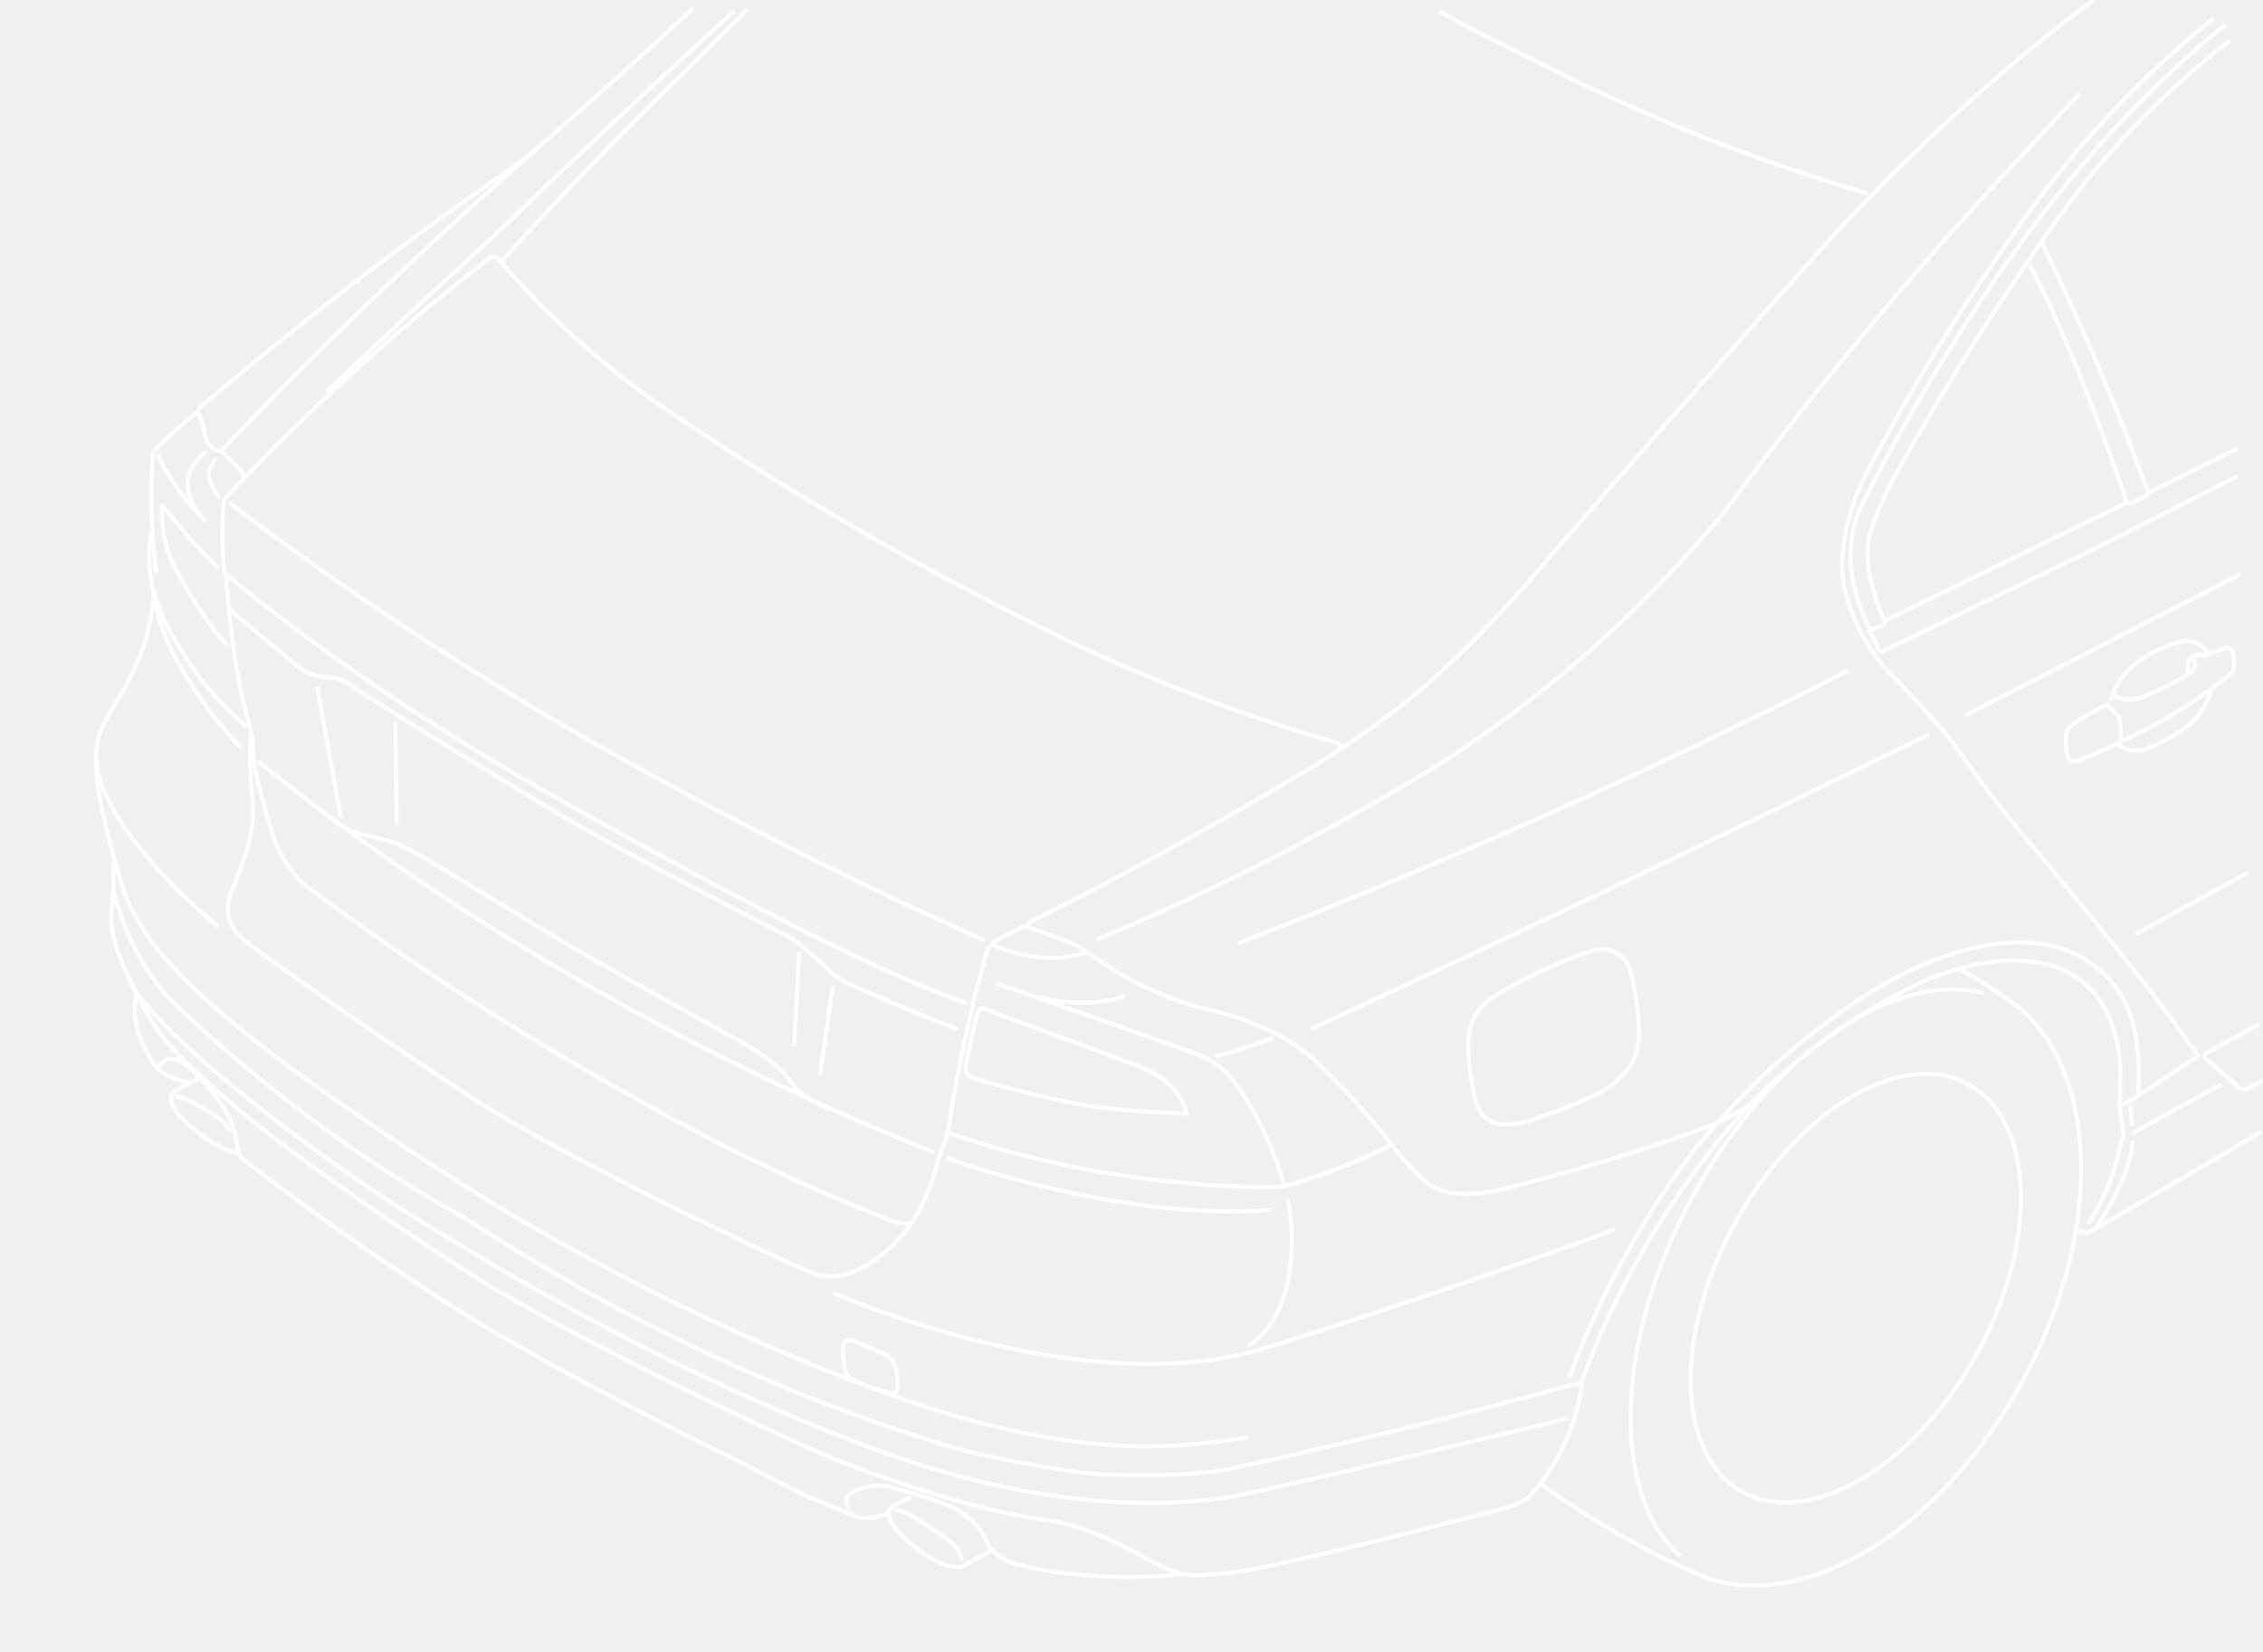
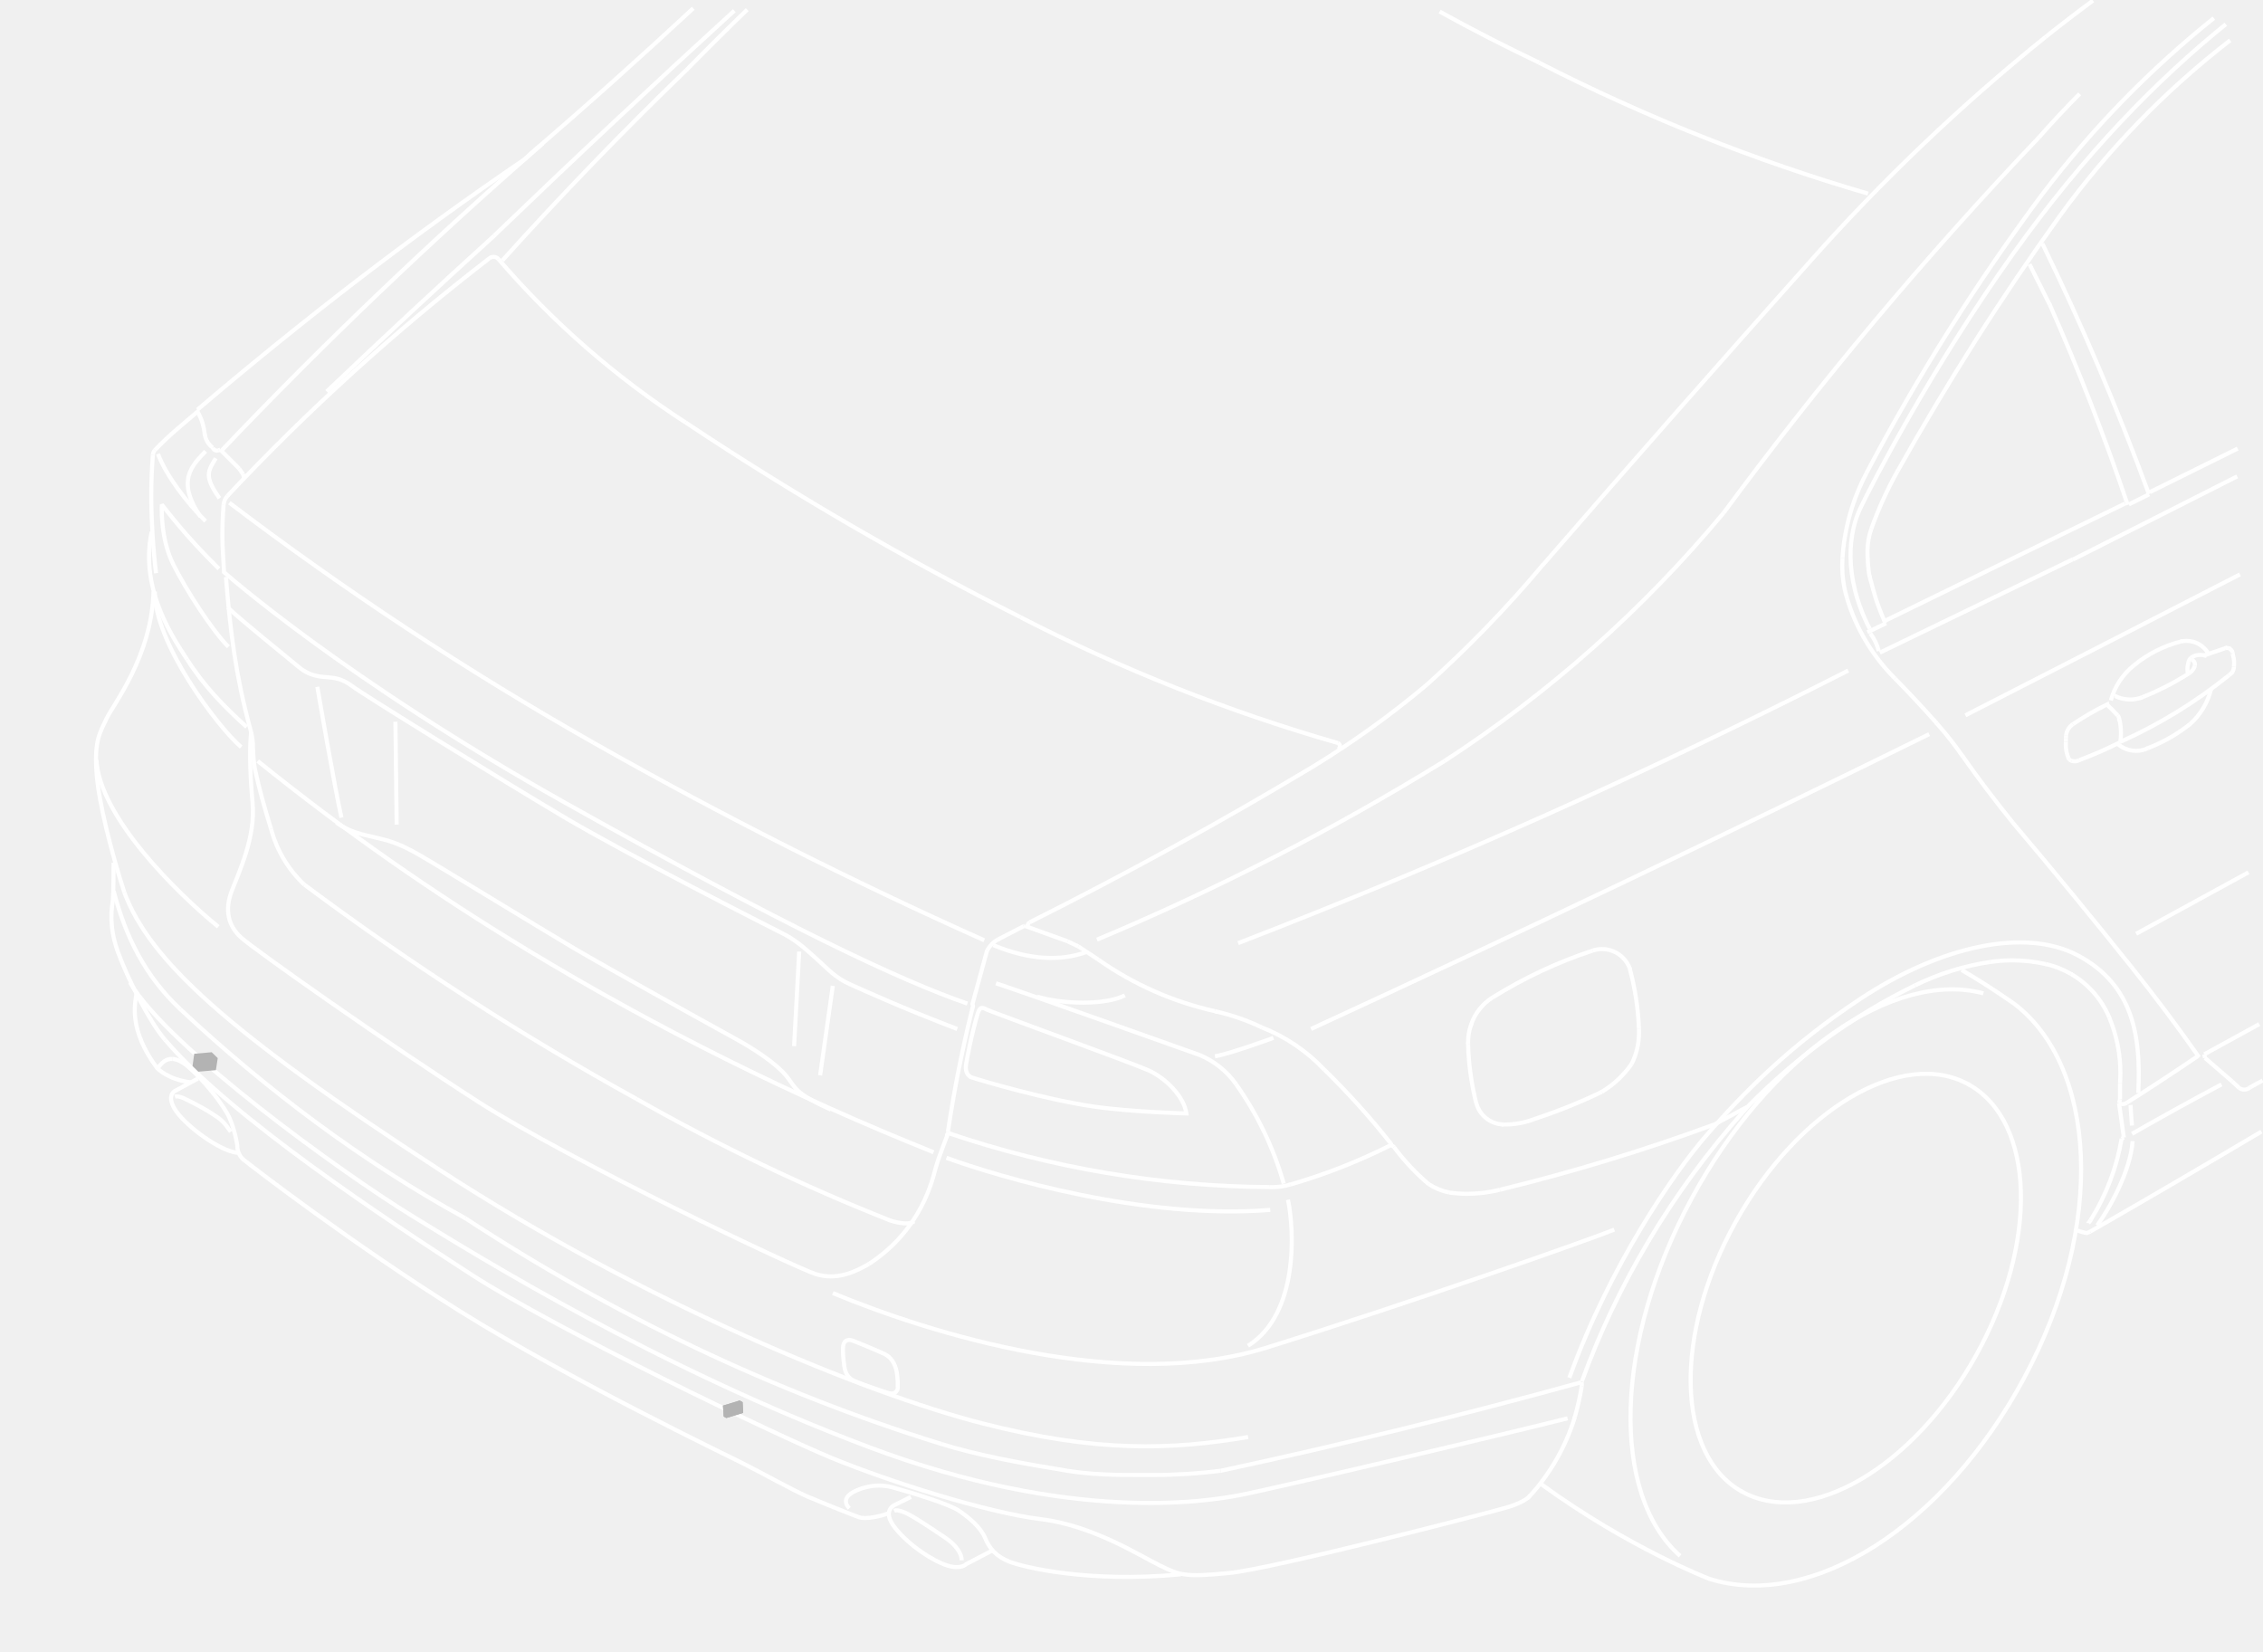
<svg xmlns="http://www.w3.org/2000/svg" version="1.1" width="471.143px" height="343.801px" viewBox="0 0 471.143 343.801" xml:space="preserve">
  <g>
    <path fill="none" stroke="#FFFFFF" stroke-width="0.85" stroke-miterlimit="2" d="M435.174,256.424    c-0.239,0.113-0.489,0.211-0.739,0.297c0,0-1.353-0.268-1.942-0.563" />
    <path fill="none" stroke="#FFFFFF" stroke-width="0.85" stroke-miterlimit="2" d="M435.174,256.413v-0.006    c11.933-6.854,23.813-13.794,35.636-20.82" />
    <path fill="none" stroke="#FFFFFF" stroke-width="0.85" stroke-miterlimit="2" d="M435.744,0.121    c-3.341,2.463-6.637,4.989-9.886,7.577" />
    <path fill="none" stroke="#FFFFFF" stroke-width="0.85" stroke-miterlimit="2" d="M425.847,7.706l0.012-0.008    c-17.666,14.242-34.104,29.927-49.162,46.894" />
    <path fill="none" stroke="#FFFFFF" stroke-width="0.85" stroke-miterlimit="2" d="M376.709,54.589l0.025-0.032    c-18.744,20.979-37.342,42.096-55.771,63.346" />
    <path fill="none" stroke="#FFFFFF" stroke-width="0.85" stroke-miterlimit="2" d="M320.965,117.916l-0.013-0.01    c-7.398,8.793-15.411,17.047-23.973,24.712" />
    <path fill="none" stroke="#FFFFFF" stroke-width="0.85" stroke-miterlimit="2" d="M297.004,142.613l-0.012-0.003    c-7.423,6.229-15.298,11.893-23.56,16.95" />
    <path fill="none" stroke="#FFFFFF" stroke-width="0.85" stroke-miterlimit="2" d="M273.435,159.563l0.012-0.011    c-19.284,11.558-38.979,22.383-59.066,32.458" />
    <line fill="none" stroke="#FFFFFF" stroke-width="0.85" stroke-miterlimit="2" x1="442.397" y1="104.844" x2="392.533" y2="129.203" />
    <path fill="none" stroke="#FFFFFF" stroke-width="0.85" stroke-miterlimit="2" d="M388.582,98.524    c-2.895,5.464-4.589,11.475-4.99,17.638" />
    <path fill="none" stroke="#FFFFFF" stroke-width="0.85" stroke-miterlimit="2" d="M300.742,158.432    c21.841-14.204,41.426-31.611,58.088-51.639" />
    <path fill="none" stroke="#FFFFFF" stroke-width="0.85" stroke-miterlimit="2" d="M464.3,8.396    c-13.44,10.383-25.353,22.634-35.332,36.378" />
    <line fill="none" stroke="#FFFFFF" stroke-width="0.85" stroke-miterlimit="2" x1="464.3" y1="8.389" x2="464.3" y2="8.395" />
    <path fill="none" stroke="#FFFFFF" stroke-width="0.85" stroke-miterlimit="2" d="M428.968,44.771v-0.002    c-12.289,17.114-23.598,34.905-33.891,53.287" />
    <path fill="none" stroke="#FFFFFF" stroke-width="0.85" stroke-miterlimit="2" d="M395.078,98.056l-0.014,0.008    c-2.146,3.847-3.975,7.87-5.468,12.025" />
    <path fill="none" stroke="#FFFFFF" stroke-width="0.85" stroke-miterlimit="2" d="M389.611,110.079L389.611,110.079    c-0.539,1.498-0.814,3.077-0.814,4.67c0,1.266,0.139,4.19,0.479,5.411" />
    <path fill="none" stroke="#FFFFFF" stroke-width="0.85" stroke-miterlimit="2" d="M389.274,120.163h0.013    c1.027,3.756,1.167,4.721,3.207,9.578" />
    <path fill="none" stroke="#FFFFFF" stroke-width="0.85" stroke-miterlimit="2" d="M142.75,87.962    c22.394,14.901,45.663,28.429,69.699,40.515" />
    <path fill="none" stroke="#FFFFFF" stroke-width="0.85" stroke-miterlimit="2" d="M41.353,85.531l-0.016,0.001    c-3.181,2.719-6.227,5.132-9.099,8.186" />
    <path fill="none" stroke="#FFFFFF" stroke-width="0.85" stroke-miterlimit="2" d="M32.238,93.719L32.238,93.719    c-0.238,0.28-0.389,0.63-0.415,0.999" />
    <path fill="none" stroke="#FFFFFF" stroke-width="0.85" stroke-miterlimit="2" d="M31.823,94.715v0.013    c-0.226,2.839-0.325,5.687-0.325,8.536c0,4.832,0.382,11.282,0.996,16.068" />
    <path fill="none" stroke="#FFFFFF" stroke-width="0.85" stroke-miterlimit="2" d="M101.825,53.836v-0.015    C82.367,68.815,64.15,85.348,47.336,103.257" />
    <path fill="none" stroke="#FFFFFF" stroke-width="0.85" stroke-miterlimit="2" d="M47.336,103.255v0.012    c-0.465,0.518-0.74,1.176-0.79,1.868" />
    <path fill="none" stroke="#FFFFFF" stroke-width="0.85" stroke-miterlimit="2" d="M46.546,105.135L46.546,105.135    c-0.164,2.134-0.251,4.277-0.251,6.414c0,2.529,0.248,5.048,0.338,7.573c0,0,25.117,22.282,71.111,48.055    c45.994,25.773,69.521,36.876,83.663,41.766" />
    <path fill="none" stroke="#FFFFFF" stroke-width="0.85" stroke-miterlimit="2" d="M47.75,104.675    c24.123,18.316,49.449,35,75.805,49.945" />
    <path fill="none" stroke="#FFFFFF" stroke-width="0.85" stroke-miterlimit="2" d="M409.183,148.924    c19.07-9.753,38.127-19.533,57.168-29.34" />
    <path fill="none" stroke="#FFFFFF" stroke-width="0.85" stroke-miterlimit="2" d="M465.765,99.182    c-11.413,5.769-22.821,11.544-34.227,17.327" />
    <path fill="none" stroke="#FFFFFF" stroke-width="0.85" stroke-miterlimit="2" d="M228.373,195.629    c25.051-10.508,49.248-22.945,72.369-37.197" />
    <path fill="none" stroke="#FFFFFF" stroke-width="0.85" stroke-miterlimit="2" d="M297.431,246.514    c1.305,0.852,2.758,1.451,4.275,1.76" />
    <path fill="none" stroke="#FFFFFF" stroke-width="0.85" stroke-miterlimit="2" d="M272.957,214.223    c43.156-19.911,86.062-40.376,128.69-61.38" />
    <path fill="none" stroke="#FFFFFF" stroke-width="0.85" stroke-miterlimit="2" d="M257.761,196.358    c43.281-16.732,85.672-35.674,127.022-56.752" />
    <path fill="none" stroke="#FFFFFF" stroke-width="0.85" stroke-miterlimit="2" d="M327.912,294.92    c-1.895,6.193-5.143,11.881-9.518,16.652l-0.012-0.012c0,0-0.931,1.135-4.368,2.191c-3.436,1.058-48.77,12.82-58.154,13.744    c-9.383,0.928-10.309,0.396-14.404-1.586c-4.098-1.981-13.879-8.326-24.849-9.647c-10.97-1.321-31.457-7.798-43.352-12.688    s-57.493-26.83-75.071-38.195c-17.578-11.367-50.046-32.746-63.793-48.869" />
    <path fill="none" stroke="#FFFFFF" stroke-width="0.85" stroke-miterlimit="2" d="M327.912,294.918l-0.012,0.002    c0.587-2.072,1.063-4.176,1.401-6.301" />
    <path fill="none" stroke="#FFFFFF" stroke-width="0.85" stroke-miterlimit="2" d="M329.314,288.624l-0.013-0.006    c0.013-0.117,0.026-0.236,0.026-0.355c0-0.168-0.016-0.334-0.038-0.5" />
    <path fill="none" stroke="#FFFFFF" stroke-width="0.85" stroke-miterlimit="2" d="M23.688,185.528l-0.012,0.012    c2.494,9.59,6.625,17.772,13.847,24.551" />
    <path fill="none" stroke="#FFFFFF" stroke-width="0.85" stroke-miterlimit="2" d="M37.524,210.086v0.006    c17.742,16.619,38,31.855,59.327,43.521" />
    <path fill="none" stroke="#FFFFFF" stroke-width="0.85" stroke-miterlimit="2" d="M96.851,253.606v0.006    c30.793,20.143,64.008,36.133,99.153,47.016" />
    <path fill="none" stroke="#FFFFFF" stroke-width="0.85" stroke-miterlimit="2" d="M196.004,300.62v0.004    c6.933,2.193,16.435,3.992,23.607,5.131" />
    <path fill="none" stroke="#FFFFFF" stroke-width="0.85" stroke-miterlimit="2" d="M219.624,305.754h-0.012    c7.234,1.418,12.936,1.334,20.308,1.334c4.751,0,9.491-0.295,14.205-0.887" />
    <path fill="none" stroke="#FFFFFF" stroke-width="0.85" stroke-miterlimit="2" d="M254.138,306.208L254.138,306.208    c25.188-5.426,50.215-11.569,75.054-18.424" />
    <path fill="none" stroke="#FFFFFF" stroke-width="0.85" stroke-miterlimit="2" d="M63.359,184.174    c22.029,16.447,45.149,31.365,69.223,44.646" />
    <path fill="none" stroke="#FFFFFF" stroke-width="0.85" stroke-miterlimit="2" d="M109.851,197.804    c26.969,16.3,55.241,30.372,84.505,42.079" />
    <path fill="none" stroke="#FFFFFF" stroke-width="0.85" stroke-miterlimit="2" d="M31.569,110.741    c-2.643,12.292,5.082,22.903,7.39,26.569" />
    <path fill="none" stroke="#FFFFFF" stroke-width="0.85" stroke-miterlimit="2" d="M38.971,137.308    c3.397,5.386,7.65,9.793,12.389,14.049" />
    <path fill="none" stroke="#FFFFFF" stroke-width="0.85" stroke-miterlimit="2" d="M56.423,172.561    c-1.465-4.805-2.317-7.745-3.396-12.651c0,0-0.184-1.174-0.308-2.909c-0.132-1.851,0.133-2.511-0.66-5.418    c-2.931-10.743-4.1-19.828-5.025-31.457" />
    <path fill="none" stroke="#FFFFFF" stroke-width="0.85" stroke-miterlimit="2" d="M56.423,172.555    c1.182,4.439,3.575,8.465,6.923,11.617" />
    <path fill="none" stroke="#FFFFFF" stroke-width="0.85" stroke-miterlimit="2" d="M53.655,158.44    c17.815,14.368,36.596,27.518,56.196,39.357" />
    <path fill="none" stroke="#FFFFFF" stroke-width="0.85" stroke-miterlimit="2" d="M197.378,235.87l-0.014,0.004    c21.554,7.321,44.149,11.127,66.917,11.267" />
    <path fill="none" stroke="#FFFFFF" stroke-width="0.85" stroke-miterlimit="2" d="M264.293,247.141l-0.015,0.008    c0.177,0.008,0.354,0.008,0.527,0.008c1.305,0,2.596-0.181,3.838-0.543" />
    <path fill="none" stroke="#FFFFFF" stroke-width="0.85" stroke-miterlimit="2" d="M268.657,246.611v-0.006    c7.209-2.078,14.205-4.826,20.9-8.204" />
    <path fill="none" stroke="#FFFFFF" stroke-width="0.85" stroke-miterlimit="2" d="M289.544,238.401v0.014    c0.064-0.039,0.088-0.102,0.088-0.166c0-0.051-0.012-0.098-0.051-0.137" />
    <path fill="none" stroke="#FFFFFF" stroke-width="0.85" stroke-miterlimit="2" d="M289.594,238.11L289.594,238.11    c-4.274-5.42-8.889-10.552-13.827-15.365" />
    <path fill="none" stroke="#FFFFFF" stroke-width="0.85" stroke-miterlimit="2" d="M275.752,222.752v-0.008    c-3.623-3.867-8.063-6.883-12.989-8.822" />
    <path fill="none" stroke="#FFFFFF" stroke-width="0.85" stroke-miterlimit="2" d="M262.751,213.924l0.012,0.002    c-3.133-1.5-6.42-2.641-9.805-3.391" />
    <path fill="none" stroke="#FFFFFF" stroke-width="0.85" stroke-miterlimit="2" d="M252.958,210.521v0.003    c-8.702-1.934-16.937-5.566-24.236-10.703" />
    <line fill="none" stroke="#FFFFFF" stroke-width="0.85" stroke-miterlimit="2" x1="228.735" y1="199.829" x2="224.51" y2="197.043" />
    <line fill="none" stroke="#FFFFFF" stroke-width="0.85" stroke-miterlimit="2" x1="224.51" y1="197.043" x2="222.279" y2="195.98" />
    <line fill="none" stroke="#FFFFFF" stroke-width="0.85" stroke-miterlimit="2" x1="222.279" y1="195.979" x2="213.351" y2="192.764" />
    <line fill="none" stroke="#FFFFFF" stroke-width="0.85" stroke-miterlimit="2" x1="213.351" y1="192.764" x2="213.113" y2="192.834" />
    <line fill="none" stroke="#FFFFFF" stroke-width="0.85" stroke-miterlimit="2" x1="213.113" y1="192.834" x2="207.847" y2="195.554" />
    <path fill="none" stroke="#FFFFFF" stroke-width="0.85" stroke-miterlimit="2" d="M207.847,195.554v0.003    c-1.016,0.527-1.843,1.376-2.357,2.412" />
    <path fill="none" stroke="#FFFFFF" stroke-width="0.85" stroke-miterlimit="2" d="M205.489,197.965l-0.012,0.021    c-0.99,3.69-2.006,7.374-3.021,11.062l0.124,0.361v0.01c-2.18,8.662-3.923,17.426-5.239,26.263" />
    <path fill="none" stroke="#FFFFFF" stroke-width="0.85" stroke-miterlimit="2" d="M197.102,236.448    c0.037-0.211,0.138-0.4,0.301-0.548c0,0-1.942,4.896-2.602,7.276c-0.661,2.378-2.908,12.818-13.878,19.955" />
    <path fill="none" stroke="#FFFFFF" stroke-width="0.85" stroke-miterlimit="2" d="M132.582,228.823    c16.963,9.641,34.592,18.086,52.734,25.268c0,0,3.537,1.244,4.991,0.188" />
    <path fill="none" stroke="#FFFFFF" stroke-width="0.85" stroke-miterlimit="2" d="M289.495,238.536v-0.002    c0.038-0.007,0.074-0.011,0.113-0.011c0.236,0,0.464,0.104,0.611,0.283" />
    <path fill="none" stroke="#FFFFFF" stroke-width="0.85" stroke-miterlimit="2" d="M290.22,238.813L290.22,238.813    c2.108,2.841,4.527,5.428,7.225,7.714" />
    <path fill="none" stroke="#FFFFFF" stroke-width="0.85" stroke-miterlimit="2" d="M257.358,225.729    c-1.903-2.689-4.524-4.793-7.571-6.072c0,0-36.353-12.962-42.433-14.943" />
    <path fill="none" stroke="#FFFFFF" stroke-width="0.85" stroke-miterlimit="2" d="M267.265,246.404    c-2.119-7.399-5.468-14.387-9.918-20.668" />
    <path fill="none" stroke="#FFFFFF" stroke-width="0.85" stroke-miterlimit="2" d="M123.554,154.621    c26.442,14.998,53.6,28.731,81.359,41.143" />
    <path fill="none" stroke="#FFFFFF" stroke-width="0.85" stroke-miterlimit="2" d="M278.586,156.011    c0.238-0.134,0.39-0.386,0.39-0.654c0-0.272-0.15-0.521-0.39-0.654" />
    <path fill="none" stroke="#FFFFFF" stroke-width="0.85" stroke-miterlimit="2" d="M214.38,192.03    c-0.277,0.143-0.439,0.416-0.439,0.717c0,0.035,0,0.07,0.012,0.107" />
    <path fill="none" stroke="#FFFFFF" stroke-width="0.85" stroke-miterlimit="2" d="M212.449,128.491    c21.139,10.879,43.28,19.659,66.138,26.217" />
    <line fill="none" stroke="#FFFFFF" stroke-width="0.85" stroke-miterlimit="2" x1="444.74" y1="194.405" x2="468.116" y2="181.614" />
    <line fill="none" stroke="#FFFFFF" stroke-width="0.85" stroke-miterlimit="2" x1="470.365" y1="213.211" x2="458.92" y2="219.5" />
    <line fill="none" stroke="#FFFFFF" stroke-width="0.85" stroke-miterlimit="2" x1="458.92" y1="219.5" x2="459.071" y2="220.252" />
    <line fill="none" stroke="#FFFFFF" stroke-width="0.85" stroke-miterlimit="2" x1="459.071" y1="220.252" x2="464.725" y2="225.146" />
    <line fill="none" stroke="#FFFFFF" stroke-width="0.85" stroke-miterlimit="2" x1="464.725" y1="225.146" x2="466.167" y2="226.497" />
    <path fill="none" stroke="#FFFFFF" stroke-width="0.85" stroke-miterlimit="2" d="M466.167,226.497v-0.002    c0.313,0.229,0.69,0.354,1.077,0.354c0.466,0,0.903-0.176,1.241-0.484" />
    <polyline fill="none" stroke="#FFFFFF" stroke-width="0.85" stroke-miterlimit="2" points="468.5,226.358 468.513,226.342     471.071,224.948   " />
    <path fill="none" stroke="#FFFFFF" stroke-width="0.85" stroke-miterlimit="2" d="M434.798,254.635v-0.004    c0.162-0.18,0.313-0.379,0.438-0.582" />
    <path fill="none" stroke="#FFFFFF" stroke-width="0.85" stroke-miterlimit="2" d="M435.224,254.051l0.012-0.012    c3.249-5.179,5.451-10.947,6.471-16.979" />
    <line fill="none" stroke="#FFFFFF" stroke-width="0.85" stroke-miterlimit="2" x1="441.695" y1="237.067" x2="442.17" y2="236.829" />
    <line fill="none" stroke="#FFFFFF" stroke-width="0.85" stroke-miterlimit="2" x1="442.17" y1="236.829" x2="441.167" y2="229.657" />
    <line fill="none" stroke="#FFFFFF" stroke-width="0.85" stroke-miterlimit="2" x1="441.167" y1="229.657" x2="441.381" y2="228.891" />
    <line fill="none" stroke="#FFFFFF" stroke-width="0.85" stroke-miterlimit="2" x1="441.381" y1="228.891" x2="441.381" y2="225.452" />
    <path fill="none" stroke="#FFFFFF" stroke-width="0.85" stroke-miterlimit="2" d="M441.381,225.452L441.381,225.452    c0.05-0.688,0.075-1.379,0.075-2.066c0-3.957-0.79-7.875-2.31-11.526" />
    <path fill="none" stroke="#FFFFFF" stroke-width="0.85" stroke-miterlimit="2" d="M439.147,211.872v-0.014    c-1.604-3.837-4.412-7.04-8.023-9.111" />
    <path fill="none" stroke="#FFFFFF" stroke-width="0.85" stroke-miterlimit="2" d="M431.124,202.752v-0.006    c-1.616-0.935-3.373-1.621-5.191-2.037" />
    <path fill="none" stroke="#FFFFFF" stroke-width="0.85" stroke-miterlimit="2" d="M425.932,200.719l-0.011,0.004    c-2.282-0.521-4.615-0.787-6.958-0.787c-1.556,0-3.099,0.117-4.628,0.346" />
    <path fill="none" stroke="#FFFFFF" stroke-width="0.85" stroke-miterlimit="2" d="M414.335,200.272l0.012-0.002    c-5.44,0.814-10.719,2.457-15.646,4.87" />
    <path fill="none" stroke="#FFFFFF" stroke-width="0.85" stroke-miterlimit="2" d="M403.252,150.635v0.007    c1.968,2.201,3.786,4.523,5.453,6.955" />
    <path fill="none" stroke="#FFFFFF" stroke-width="0.85" stroke-miterlimit="2" d="M408.706,157.597l0.014-0.006    c3.271,4.654,6.708,9.2,10.294,13.622" />
    <path fill="none" stroke="#FFFFFF" stroke-width="0.85" stroke-miterlimit="2" d="M419.013,171.213L419,171.207    c8.388,9.899,16.625,19.924,24.725,30.067" />
    <path fill="none" stroke="#FFFFFF" stroke-width="0.85" stroke-miterlimit="2" d="M443.725,201.284v-0.01    c4.902,6.135,9.604,12.418,14.116,18.844" />
    <path fill="none" stroke="#FFFFFF" stroke-width="0.85" stroke-miterlimit="2" d="M339.233,201.456l0.013-0.004    c-0.953-2.334-3.21-3.861-5.729-3.861c-0.641,0-1.291,0.104-1.905,0.305" />
    <path fill="none" stroke="#FFFFFF" stroke-width="0.85" stroke-miterlimit="2" d="M331.623,197.895h-0.013    c-7.335,2.419-14.356,5.711-20.915,9.805" />
    <path fill="none" stroke="#FFFFFF" stroke-width="0.85" stroke-miterlimit="2" d="M310.685,207.695l0.011-0.006    c-2.093,1.336-3.66,3.351-4.449,5.702" />
    <path fill="none" stroke="#FFFFFF" stroke-width="0.85" stroke-miterlimit="2" d="M306.233,213.395h0.013    c-0.401,1.178-0.603,2.404-0.603,3.645c0,0.1,0.013,0.195,0.013,0.297" />
    <path fill="none" stroke="#FFFFFF" stroke-width="0.85" stroke-miterlimit="2" d="M305.656,217.344l-0.013,0.004    c0.112,4.132,0.678,8.236,1.681,12.242" />
    <path fill="none" stroke="#FFFFFF" stroke-width="0.85" stroke-miterlimit="2" d="M307.336,229.575v0.006    c0.664,2.627,2.996,4.484,5.706,4.53" />
    <path fill="none" stroke="#FFFFFF" stroke-width="0.85" stroke-miterlimit="2" d="M313.042,234.106v0.005    c0.099,0.003,0.188,0.003,0.285,0.003c2.058,0,4.09-0.369,5.996-1.095" />
    <path fill="none" stroke="#FFFFFF" stroke-width="0.85" stroke-miterlimit="2" d="M319.335,233.014h-0.012    c4.852-1.59,9.577-3.491,14.181-5.701" />
    <path fill="none" stroke="#FFFFFF" stroke-width="0.85" stroke-miterlimit="2" d="M333.504,227.318v-0.01    c2.431-1.478,4.535-3.449,6.18-5.786" />
    <path fill="none" stroke="#FFFFFF" stroke-width="0.85" stroke-miterlimit="2" d="M339.696,221.536l-0.013-0.011    c1.017-2.021,1.542-4.246,1.542-6.507c0-0.268,0-0.533-0.012-0.801" />
    <path fill="none" stroke="#FFFFFF" stroke-width="0.85" stroke-miterlimit="2" d="M341.214,214.213v0.006    c-0.152-4.317-0.813-8.604-1.969-12.771" />
    <path fill="none" stroke="#FFFFFF" stroke-width="0.85" stroke-miterlimit="2" d="M301.707,248.286    c1.254,0.168,2.521,0.256,3.774,0.256c2.295,0,4.574-0.285,6.795-0.847" />
    <path fill="none" stroke="#FFFFFF" stroke-width="0.85" stroke-miterlimit="2" d="M312.291,247.688    c15.119-3.672,30.015-8.208,44.622-13.587" />
    <path fill="none" stroke="#FFFFFF" stroke-width="0.85" stroke-miterlimit="2" d="M398.689,205.148L398.689,205.148    c-12.902,6.306-24.42,14.72-34.524,24.925l-1.01,1.129l0.013-0.013c-7.521,8.446-14.23,17.591-20.021,27.312" />
    <path fill="none" stroke="#FFFFFF" stroke-width="0.85" stroke-miterlimit="2" d="M343.145,258.5l0.014,0.006    c-5.518,9.246-10.145,18.994-13.829,29.105" />
    <line fill="none" stroke="#FFFFFF" stroke-width="0.85" stroke-miterlimit="2" x1="356.923" y1="234.106" x2="363.672" y2="230.482" />
    <path fill="none" stroke="#FFFFFF" stroke-width="0.85" stroke-miterlimit="2" d="M462.494,225.77    c-6.255,3.329-12.461,6.754-18.618,10.279" />
    <path fill="none" stroke="#FFFFFF" stroke-width="0.85" stroke-miterlimit="2" d="M441.23,229.749h0.013    c0.199,0.076,0.4,0.115,0.613,0.115c0.339,0,0.665-0.093,0.939-0.271" />
    <path fill="none" stroke="#FFFFFF" stroke-width="0.85" stroke-miterlimit="2" d="M442.785,229.59l0.012-0.01    c4.991-3.162,9.931-6.408,14.81-9.73" />
    <path fill="none" stroke="#FFFFFF" stroke-width="0.85" stroke-miterlimit="2" d="M391.152,135.537    c-0.342-1.329-0.94-2.573-1.769-3.668" />
    <line fill="none" stroke="#FFFFFF" stroke-width="0.85" stroke-miterlimit="2" x1="392.683" y1="129.75" x2="388.783" y2="131.63" />
    <path fill="none" stroke="#FFFFFF" stroke-width="0.85" stroke-miterlimit="2" d="M384.546,124.587    c1.894,6.3,5.327,12.031,9.979,16.678" />
    <path fill="none" stroke="#FFFFFF" stroke-width="0.85" stroke-miterlimit="2" d="M383.591,116.165    c-0.022,0.521-0.049,1.042-0.049,1.561c0,2.326,0.337,4.646,1.016,6.875" />
    <path fill="none" stroke="#FFFFFF" stroke-width="0.85" stroke-miterlimit="2" d="M464.8,135.892v0.008    c-0.062-0.407-0.324-0.752-0.715-0.903" />
    <path fill="none" stroke="#FFFFFF" stroke-width="0.85" stroke-miterlimit="2" d="M464.085,135.001v-0.012    c-0.149-0.06-0.313-0.09-0.463-0.09s-0.289,0.027-0.426,0.073" />
    <path fill="none" stroke="#FFFFFF" stroke-width="0.85" stroke-miterlimit="2" d="M463.197,134.986v-0.006    c-1.431,0.487-2.858,0.978-4.287,1.459" />
    <path fill="none" stroke="#FFFFFF" stroke-width="0.85" stroke-miterlimit="2" d="M458.895,136.436v0.003    c-0.275-0.068-0.553-0.102-0.839-0.102c-0.665,0-1.315,0.198-1.868,0.579" />
    <path fill="none" stroke="#FFFFFF" stroke-width="0.85" stroke-miterlimit="2" d="M456.2,136.916L456.2,136.916    c-0.287,0.232-0.477,0.552-0.554,0.909" />
    <path fill="none" stroke="#FFFFFF" stroke-width="0.85" stroke-miterlimit="2" d="M455.636,137.825v-0.002    c-0.149,0.482-0.226,0.982-0.226,1.486c0,0.258,0.023,0.518,0.062,0.772" />
    <path fill="none" stroke="#FFFFFF" stroke-width="0.85" stroke-miterlimit="2" d="M456.954,138.609    c0.012-0.088,0.021-0.182,0.021-0.274c0-0.429-0.249-0.817-0.639-0.994" />
    <path fill="none" stroke="#FFFFFF" stroke-width="0.85" stroke-miterlimit="2" d="M403.263,150.63    c-2.833-3.201-5.739-6.321-8.736-9.364" />
    <line fill="none" stroke="#FFFFFF" stroke-width="0.85" stroke-miterlimit="2" x1="431.51" y1="116.46" x2="391.378" y2="135.873" />
    <path fill="none" stroke="#FFFFFF" stroke-width="0.85" stroke-miterlimit="2" d="M438.647,146.683v-0.003    c-2.444,1.194-4.814,2.56-7.073,4.088" />
    <path fill="none" stroke="#FFFFFF" stroke-width="0.85" stroke-miterlimit="2" d="M431.564,150.77L431.564,150.77    c-0.791,0.534-1.306,1.387-1.417,2.332" />
    <line fill="none" stroke="#FFFFFF" stroke-width="0.85" stroke-miterlimit="2" x1="430.158" y1="153.096" x2="430.109" y2="153.646" />
    <line fill="none" stroke="#FFFFFF" stroke-width="0.85" stroke-miterlimit="2" x1="430.109" y1="153.646" x2="430.109" y2="154.416" />
    <path fill="none" stroke="#FFFFFF" stroke-width="0.85" stroke-miterlimit="2" d="M441.292,154.584l0.014-0.012    c0.1-0.075,0.162-0.194,0.162-0.319" />
    <path fill="none" stroke="#FFFFFF" stroke-width="0.85" stroke-miterlimit="2" d="M441.467,154.263v-0.004    c0.063-0.538,0.103-1.083,0.103-1.624c0-0.991-0.112-1.981-0.353-2.947" />
    <path fill="none" stroke="#FFFFFF" stroke-width="0.85" stroke-miterlimit="2" d="M441.217,149.694h-0.015    c-0.01-0.274-0.124-0.538-0.312-0.739" />
    <path fill="none" stroke="#FFFFFF" stroke-width="0.85" stroke-miterlimit="2" d="M440.892,148.959L440.892,148.959    c-0.716-0.793-1.467-1.551-2.244-2.27" />
    <path fill="none" stroke="#FFFFFF" stroke-width="0.85" stroke-miterlimit="2" d="M430.109,154.45v0.009    c-0.014,0.179-0.026,0.357-0.026,0.537c0,0.966,0.188,1.924,0.553,2.821" />
    <path fill="none" stroke="#FFFFFF" stroke-width="0.85" stroke-miterlimit="2" d="M430.635,157.819v-0.002    c0.037,0.074,0.075,0.143,0.124,0.21" />
    <path fill="none" stroke="#FFFFFF" stroke-width="0.85" stroke-miterlimit="2" d="M430.759,158.023v0.004    c0.127,0.174,0.314,0.307,0.527,0.373" />
    <path fill="none" stroke="#FFFFFF" stroke-width="0.85" stroke-miterlimit="2" d="M431.287,158.401h0.014    c0.2,0.069,0.413,0.102,0.626,0.102c0.339,0,0.677-0.091,0.979-0.257" />
    <path fill="none" stroke="#FFFFFF" stroke-width="0.85" stroke-miterlimit="2" d="M432.905,158.246l-0.014,0.003    c2.87-1.068,5.668-2.291,8.399-3.671" />
    <path fill="none" stroke="#FFFFFF" stroke-width="0.85" stroke-miterlimit="2" d="M441.606,154.381v-0.006    c8.036-3.624,15.571-8.249,22.431-13.777" />
    <path fill="none" stroke="#FFFFFF" stroke-width="0.85" stroke-miterlimit="2" d="M464.048,140.592L464.048,140.592    c0.239-0.181,0.451-0.382,0.665-0.6" />
    <path fill="none" stroke="#FFFFFF" stroke-width="0.85" stroke-miterlimit="2" d="M464.701,139.993h0.013    c0.238-0.36,0.364-0.781,0.376-1.215" />
    <path fill="none" stroke="#FFFFFF" stroke-width="0.85" stroke-miterlimit="2" d="M465.078,138.78L465.078,138.78    c0.038-0.253,0.049-0.51,0.049-0.771c0-0.635-0.111-1.269-0.326-1.871" />
    <path fill="none" stroke="#FFFFFF" stroke-width="0.85" stroke-miterlimit="2" d="M464.8,136.147l0.016-0.006v-0.081    c0-0.054,0-0.106-0.016-0.16" />
    <path fill="none" stroke="#FFFFFF" stroke-width="0.85" stroke-miterlimit="2" d="M440.239,144.906L440.239,144.906    c0.062,0.005,0.111,0.014,0.163,0.035" />
    <path fill="none" stroke="#FFFFFF" stroke-width="0.85" stroke-miterlimit="2" d="M440.402,144.94h0.014    c0.951,0.457,1.992,0.692,3.059,0.692c0.876,0,1.743-0.164,2.558-0.479" />
    <path fill="none" stroke="#FFFFFF" stroke-width="0.85" stroke-miterlimit="2" d="M446.031,145.145v0.006    c3.437-1.363,6.732-3.061,9.843-5.056" />
    <path fill="none" stroke="#FFFFFF" stroke-width="0.85" stroke-miterlimit="2" d="M455.874,140.098L455.874,140.098    c0.527-0.346,0.915-0.877,1.066-1.488" />
    <path fill="none" stroke="#FFFFFF" stroke-width="0.85" stroke-miterlimit="2" d="M459.822,136.183v-0.011    c-0.912-1.692-2.683-2.747-4.601-2.747c-0.413,0-0.827,0.05-1.229,0.147" />
    <path fill="none" stroke="#FFFFFF" stroke-width="0.85" stroke-miterlimit="2" d="M453.994,133.581v-0.012    c-3.573,0.921-6.896,2.615-9.742,4.963" />
    <path fill="none" stroke="#FFFFFF" stroke-width="0.85" stroke-miterlimit="2" d="M444.239,138.54h0.013    c-2.32,1.863-3.999,4.406-4.789,7.276" />
    <path fill="none" stroke="#FFFFFF" stroke-width="0.85" stroke-miterlimit="2" d="M440.841,154.808l-0.013,0.014    c1.064,0.964,2.457,1.499,3.887,1.499c0.853,0,1.705-0.187,2.47-0.551" />
    <path fill="none" stroke="#FFFFFF" stroke-width="0.85" stroke-miterlimit="2" d="M447.185,155.767v-0.006    c3.134-1.211,6.082-2.89,8.715-4.973" />
    <path fill="none" stroke="#FFFFFF" stroke-width="0.85" stroke-miterlimit="2" d="M455.899,150.791l0.014-0.006    c2.192-1.935,3.735-4.496,4.426-7.337" />
    <path fill="none" stroke="#FFFFFF" stroke-width="0.85" stroke-miterlimit="2" d="M299.729,2.412    c6.783,3.748,13.686,7.29,20.696,10.619" />
    <path fill="none" stroke="#FFFFFF" stroke-width="0.85" stroke-miterlimit="2" d="M320.414,13.041L320.414,13.041    c21.928,11.239,44.86,20.374,68.507,27.272" />
    <path fill="none" stroke="#FFFFFF" stroke-width="0.85" stroke-miterlimit="2" d="M144.328,1.723    c-11.056,10.27-22.07,20.156-33.679,30.108l-1.368,1.275C85.385,49.381,63.107,66.575,41.092,85.31" />
    <path fill="none" stroke="#FFFFFF" stroke-width="0.85" stroke-miterlimit="2" d="M152.874,2.225    c-16.869,15.392-33.537,31.007-49.995,46.839" />
    <path fill="none" stroke="#FFFFFF" stroke-width="0.85" stroke-miterlimit="2" d="M102.878,49.081v0.004    c-11.76,10.663-23.37,21.47-34.855,32.419" />
    <path fill="none" stroke="#FFFFFF" stroke-width="0.85" stroke-miterlimit="2" d="M103.743,53.902    c11.298,13.165,24.437,24.638,39.006,34.066" />
    <path fill="none" stroke="#FFFFFF" stroke-width="0.85" stroke-miterlimit="2" d="M155.57,2.001    c-4.286,4.144-8.518,8.346-12.694,12.604" />
    <path fill="none" stroke="#FFFFFF" stroke-width="0.85" stroke-miterlimit="2" d="M142.862,14.598v0.008    c-13.203,12.758-25.969,25.966-38.253,39.591" />
    <path fill="none" stroke="#FFFFFF" stroke-width="0.85" stroke-miterlimit="2" d="M103.743,53.902    c-0.25-0.271-0.613-0.424-0.989-0.424c-0.34,0-0.666,0.126-0.929,0.355" />
    <line fill="none" stroke="#FFFFFF" stroke-width="0.85" stroke-miterlimit="2" x1="50.834" y1="99.49" x2="50.595" y2="98.703" />
    <line fill="none" stroke="#FFFFFF" stroke-width="0.85" stroke-miterlimit="2" x1="50.595" y1="98.704" x2="49.805" y2="97.576" />
    <line fill="none" stroke="#FFFFFF" stroke-width="0.85" stroke-miterlimit="2" x1="49.805" y1="97.576" x2="45.856" y2="93.623" />
    <line fill="none" stroke="#FFFFFF" stroke-width="0.85" stroke-miterlimit="2" x1="45.856" y1="93.623" x2="45.505" y2="93.743" />
    <path fill="none" stroke="#FFFFFF" stroke-width="0.85" stroke-miterlimit="2" d="M42.62,90.333    c0.139,1.151,0.753,2.188,1.682,2.876" />
    <path fill="none" stroke="#FFFFFF" stroke-width="0.85" stroke-miterlimit="2" d="M44.302,93.198    c0.112,0.367,0.45,0.619,0.839,0.619c0.126,0,0.251-0.029,0.365-0.079" />
    <path fill="none" stroke="#FFFFFF" stroke-width="0.85" stroke-miterlimit="2" d="M42.635,90.673    c-0.126-1.826-0.654-3.477-1.559-5.074" />
    <path fill="none" stroke="#FFFFFF" stroke-width="0.85" stroke-miterlimit="2" d="M113.01,29.874    C89.727,50.129,67.396,71.472,46.107,93.827" />
    <path fill="none" stroke="#FFFFFF" stroke-width="0.85" stroke-miterlimit="2" d="M460.897,3.774    c-13.289,10.654-25.253,22.917-35.604,36.533" />
    <path fill="none" stroke="#FFFFFF" stroke-width="0.85" stroke-miterlimit="2" d="M425.281,40.307l0.014-0.01    c-13.729,18.425-26.018,37.891-36.724,58.219" />
    <path fill="none" stroke="#FFFFFF" stroke-width="0.85" stroke-miterlimit="2" d="M447.574,102.468l0.024-0.019    c6.096-3.006,12.185-6.026,18.268-9.058" />
    <path fill="none" stroke="#FFFFFF" stroke-width="0.85" stroke-miterlimit="2" d="M432.967,19.541L432.967,19.541    c-2.922,2.946-5.767,5.982-8.501,9.098" />
    <path fill="none" stroke="#FFFFFF" stroke-width="0.85" stroke-miterlimit="2" d="M424.466,28.639l-0.012,0.004    c-23.484,24.651-45.413,50.755-65.625,78.16" />
    <line fill="none" stroke="#FFFFFF" stroke-width="0.85" stroke-miterlimit="2" x1="447.438" y1="102.912" x2="443.21" y2="105.016" />
    <line fill="none" stroke="#FFFFFF" stroke-width="0.85" stroke-miterlimit="2" x1="422.536" y1="54.999" x2="426.735" y2="63.432" />
    <path fill="none" stroke="#FFFFFF" stroke-width="0.85" stroke-miterlimit="2" d="M426.735,63.432l0.022,0.006    c6.033,13.634,11.438,27.536,16.214,41.663" />
    <path fill="none" stroke="#FFFFFF" stroke-width="0.85" stroke-miterlimit="2" d="M447.386,102.849    c-6.508-17.732-13.904-35.133-22.168-52.125" />
    <path fill="none" stroke="#FFFFFF" stroke-width="0.85" stroke-miterlimit="2" d="M201.144,221.5    c0.933-5.285,2.247-10.311,2.644-11.104c0.396-0.791,0.793-0.659,1.85-0.13c1.057,0.527,29.87,10.97,33.438,12.557    c3.567,1.586,7.401,5.418,7.93,8.986c0,0-11.345-0.268-19.428-1.453c-9.913-1.455-22.997-5.288-25.377-6.081    C202.201,224.274,200.748,223.747,201.144,221.5z" />
    <path fill="none" stroke="#FFFFFF" stroke-width="0.85" stroke-miterlimit="2" d="M180.922,263.131    c-3.174,1.852-6.873,3.438-11.103,2.117c-4.228-1.322-51.016-23.526-70.18-35.82c-19.165-12.29-46.656-31.719-49.431-34.23    c-2.776-2.511-3.437-5.814-1.983-9.648c1.454-3.832,5.022-11.233,4.362-18.369c-0.661-7.138-0.6-12.285-0.3-14.668" />
    <path fill="none" stroke="#FFFFFF" stroke-width="0.85" stroke-miterlimit="2" d="M25.889,185.814    c-2.643-8.194-5.419-18.9-5.815-25.245c-0.397-6.344,0.66-7.93,2.115-10.97c1.453-3.04,9.381-12.953,9.777-26.435" />
    <path fill="none" stroke="#FFFFFF" stroke-width="0.85" stroke-miterlimit="2" d="M23.642,179.602c0,0,0,6.344-0.132,7.667    c-0.132,1.321-1.057,5.153,1.057,10.97c2.115,5.815,6.785,14.836,9.824,18.271" />
    <path fill="none" stroke="#FFFFFF" stroke-width="0.85" stroke-miterlimit="2" d="M28.4,206.961    c-0.264,1.851-1.718,7.4,4.361,15.463c0,0,2.247,2.38,7.006,2.908" />
    <path fill="none" stroke="#FFFFFF" stroke-width="0.85" stroke-miterlimit="2" d="M35.93,220.465    c0.886,0.057,1.929,0.523,3.176,1.563c3.172,2.645,7.533,8.063,8.722,10.84c1.19,2.774,1.586,5.682,1.586,5.682    s-0.131,1.721,1.323,2.91c1.453,1.188,22.864,17.709,45.333,31.719c22.469,14.012,55.114,29.738,58.55,31.457    c3.437,1.719,10.575,5.684,13.35,6.873c2.775,1.188,9.384,3.832,10.838,4.361c1.454,0.527,4.758-0.266,6.08-0.793" />
    <path fill="none" stroke="#FFFFFF" stroke-width="0.85" stroke-miterlimit="2" d="M32.761,222.558    c0.803-1.284,1.8-2.179,3.169-2.093" />
    <path fill="none" stroke="#FFFFFF" stroke-width="0.85" stroke-miterlimit="2" d="M176.825,314.019    c-0.925-0.927-1.057-2.115,0.265-3.041c1.321-0.924,4.89-2.378,8.723-1.319c3.833,1.057,11.762,3.436,13.878,4.889    c2.114,1.453,4.493,3.438,5.419,5.685c0.925,2.247,2.379,3.832,5.022,4.89c2.643,1.059,16.256,4.494,35.686,2.644" />
    <path fill="none" stroke="#FFFFFF" stroke-width="0.85" stroke-miterlimit="2" d="M189.645,311.639l-3.437,1.718    c0,0-2.775,1.188,0.265,4.89c3.039,3.703,7.798,6.741,10.706,7.668c2.907,0.924,3.965-0.266,3.965-0.266l5.551-2.906" />
    <path fill="none" stroke="#FFFFFF" stroke-width="0.85" stroke-miterlimit="2" d="M200.218,324.855    c0-1.409-1.153-3.203-3.459-4.741c-2.307-1.537-6.791-4.611-8.457-5.253c-1.009-0.389-1.688-0.541-2.152-0.317" />
    <path fill="none" stroke="#FFFFFF" stroke-width="0.85" stroke-miterlimit="2" d="M41.218,224.54l-4.891,2.643    c0,0-1.85,1.059,0.397,4.23s8.987,8.192,12.688,8.59" />
    <path fill="none" stroke="#FFFFFF" stroke-width="0.85" stroke-miterlimit="2" d="M48.038,235.62    c-1.459-2.068-1.825-2.434-3.893-3.771s-5.232-2.92-6.084-3.284c-0.532-0.229-1.208-0.407-1.639-0.244" />
    <path fill="none" stroke="#FFFFFF" stroke-width="0.85" stroke-miterlimit="2" d="M45.448,192.95    c-8.591-7.006-24.716-22.865-25.377-34.761" />
    <path fill="none" stroke="#FFFFFF" stroke-width="0.85" stroke-miterlimit="2" d="M173.387,269.211    c20.75,8.592,60.137,20.752,90.271,11.367c30.135-9.385,68.332-22.865,72.429-24.584" />
    <path fill="none" stroke="#FFFFFF" stroke-width="0.85" stroke-miterlimit="2" d="M268.151,249.782    c1.322,6.346,2.246,23.791-8.326,30.399" />
    <path fill="none" stroke="#FFFFFF" stroke-width="0.85" stroke-miterlimit="2" d="M197.044,241.059    c10.97,3.967,41.104,12.954,67.406,10.838" />
    <path fill="none" stroke="#FFFFFF" stroke-width="0.85" stroke-miterlimit="2" d="M50.206,155.546    c-5.022-4.362-18.107-21.808-17.975-32.382" />
    <path fill="none" stroke="#FFFFFF" stroke-width="0.85" stroke-miterlimit="2" d="M45.58,118.406    c-7.006-6.872-10.574-11.762-11.896-13.349c0,0-0.396,6.873,2.379,12.424c2.776,5.551,8.195,13.879,11.499,17.182" />
    <path fill="none" stroke="#FFFFFF" stroke-width="0.85" stroke-miterlimit="2" d="M44.919,95.409    c-1.455,2.512-2.644,3.569,0.792,8.327" />
    <path fill="none" stroke="#FFFFFF" stroke-width="0.85" stroke-miterlimit="2" d="M42.804,93.955    c-2.775,2.908-6.212,6.081-1.057,13.613" />
    <path fill="none" stroke="#FFFFFF" stroke-width="0.85" stroke-miterlimit="2" d="M32.892,94.484    c1.585,4.362,6.08,10.31,9.912,14.01" />
    <path fill="none" stroke="#FFFFFF" stroke-width="0.85" stroke-miterlimit="2" d="M265.112,216.081c0,0-8.987,3.303-12.159,3.832" />
    <path fill="none" stroke="#FFFFFF" stroke-width="0.85" stroke-miterlimit="2" d="M215.945,207.489    c5.154,1.586,14.142,1.852,18.239-0.265" />
    <path fill="none" stroke="#FFFFFF" stroke-width="0.85" stroke-miterlimit="2" d="M206.825,196.784    c7.666,3.172,14.01,3.305,19.297,1.452" />
    <path fill="none" stroke="#FFFFFF" stroke-width="0.85" stroke-miterlimit="2" d="M199.292,214.229    c-11.763-4.493-18.899-7.798-22.204-9.252c-3.305-1.453-4.758-3.305-7.005-5.286s-4.098-3.833-7.27-5.419    c-3.171-1.586-32.249-16.389-45.201-24.055c-12.953-7.665-42.03-25.641-44.277-27.359c-2.247-1.717-3.965-1.717-5.022-1.85    c-1.057-0.132-3.568,0-6.08-2.115c-2.511-2.114-12.423-10.045-14.803-12.424" />
    <path fill="none" stroke="#FFFFFF" stroke-width="0.85" stroke-miterlimit="2" d="M66.066,142.991c0,0,3.7,21.544,5.022,27.227" />
    <line fill="none" stroke="#FFFFFF" stroke-width="0.85" stroke-miterlimit="2" x1="173.387" y1="205.243" x2="170.743" y2="223.879" />
    <path fill="none" stroke="#FFFFFF" stroke-width="0.85" stroke-miterlimit="2" d="M166.382,198.104    c0,0.396-1.057,19.695-1.057,19.695" />
    <path fill="none" stroke="#FFFFFF" stroke-width="0.85" stroke-miterlimit="2" d="M172.99,231.016    c-7.93-3.568-7.269-4.626-9.384-7.137c-2.115-2.512-6.476-5.42-10.574-7.666c-4.096-2.248-26.565-14.672-33.702-18.901    c-7.138-4.229-27.624-16.784-31.986-19.295c-4.361-2.513-6.476-3.04-9.384-3.702c-2.907-0.66-5.286-1.189-7.929-3.039" />
    <line fill="none" stroke="#FFFFFF" stroke-width="0.85" stroke-miterlimit="2" x1="82.586" y1="171.672" x2="82.322" y2="150.26" />
    <path fill="none" stroke="#FFFFFF" stroke-width="0.85" stroke-miterlimit="2" d="M259.847,299.185    c-16.012,2.669-31.408,3.284-55.426-2.874s-69.938-24.838-112.907-52.758c-44.547-28.945-60.354-43.725-65.625-57.738" />
    <path fill="none" stroke="#FFFFFF" stroke-width="0.85" stroke-miterlimit="2" d="M326.359,295.284    c-12.11,3.082-61.79,14.78-68.358,16.014c-6.568,1.23-34.665,5.961-77.188-10.06c-44.136-16.629-80.882-39.415-95.252-48.243    c-14.369-8.826-50.499-34.896-58.506-48.445" />
    <path fill="none" stroke="#FFFFFF" stroke-width="0.85" stroke-miterlimit="2" d="M175.505,280.603    c0.058-1.492,0.929-1.89,2.022-1.492c1.093,0.399,5.633,2.287,6.76,2.851c1.126,0.563,2.12,1.922,2.419,3.779    c0.247,1.533,0.199,2.385,0.199,3.213c0,0.508-0.531,1.459-1.823,1.096c-1.292-0.365-6.197-2.057-7.29-2.586    c-1.094-0.53-1.789-1.357-2.021-3.082C175.54,282.657,175.472,281.463,175.505,280.603z" />
    <path fill="none" stroke="#FFFFFF" stroke-width="0.85" stroke-miterlimit="2" d="M463.404,5.041    c-14.313,11.584-29.38,26.897-44.336,47.86c-17.258,24.191-29.353,47.939-31.712,52.807c-2.36,4.867-3.837,14.012,1.918,25.223" />
    <path fill="none" stroke="#FFFFFF" stroke-width="0.85" stroke-miterlimit="2" d="M445.177,227.543    c0.59-11.801-1.032-22.479-12.536-28.615c-11.063-5.899-28.764-1.918-45.284,8.996c-15.087,9.969-24.78,20.062-31.86,28.175    c-7.08,8.112-20.354,27.437-28.763,50.739" />
    <path fill="none" stroke="#FFFFFF" stroke-width="0.85" stroke-miterlimit="2" d="M443.999,237.573    c-0.442,6.196-4.721,13.865-7.376,17.555" />
    <line fill="none" stroke="#FFFFFF" stroke-width="0.85" stroke-miterlimit="2" x1="443.85" y1="234.329" x2="443.556" y2="230.051" />
    <path fill="none" stroke="#FFFFFF" stroke-width="0.85" stroke-miterlimit="2" d="M320.784,308.93    c18.347,13.367,35.059,19.765,35.059,19.765c21.309,6.679,48.927-10.999,65.443-41.582c17.616-32.624,14.814-65.302-1.829-78.046    c0,0-5.516-3.932-11.056-7.113" />
    <path fill="none" stroke="#FFFFFF" stroke-width="0.85" stroke-miterlimit="2" d="M349.786,323.924    c-14.43-12.773-13.806-44.393,2.366-74.34c16.146-29.902,42.19-47.758,60.781-42.774" />
    <path fill="none" stroke="#FFFFFF" stroke-width="0.85" stroke-linecap="round" d="M409.86,225.774    c-13.729-7.646-35.428,5.133-48.46,28.541c-13.033,23.407-12.471,48.579,1.261,56.225" />
    <path fill="none" stroke="#FFFFFF" stroke-width="0.85" stroke-linecap="round" d="M362.649,310.534    c13.896,7.737,35.729-4.966,48.764-28.371c13.034-23.408,12.334-48.656-1.563-56.396" />
+     <polygon stroke-width="0.85" fill="#B3B3B3" points="44.949,222.799 45.334,220.29 44.079,219.065 40.437,219.383 40.086,221.948 41.254,223.081     41.305,223.116   " />
+     <polygon stroke-width="0.85" fill="#B3B3B3" points="154.722,294.153 154.611,291.922 154.012,291.571 150.514,292.638 150.67,294.917     151.165,295.194 151.224,295.219   " />
+     <polygon stroke-width="0.85" fill="#B3B3B3" points="154.722,294.153 154.611,291.922 154.012,291.571 150.514,292.638 150.67,294.917     151.165,295.194 151.224,295.219   " />
  </g>
</svg>
